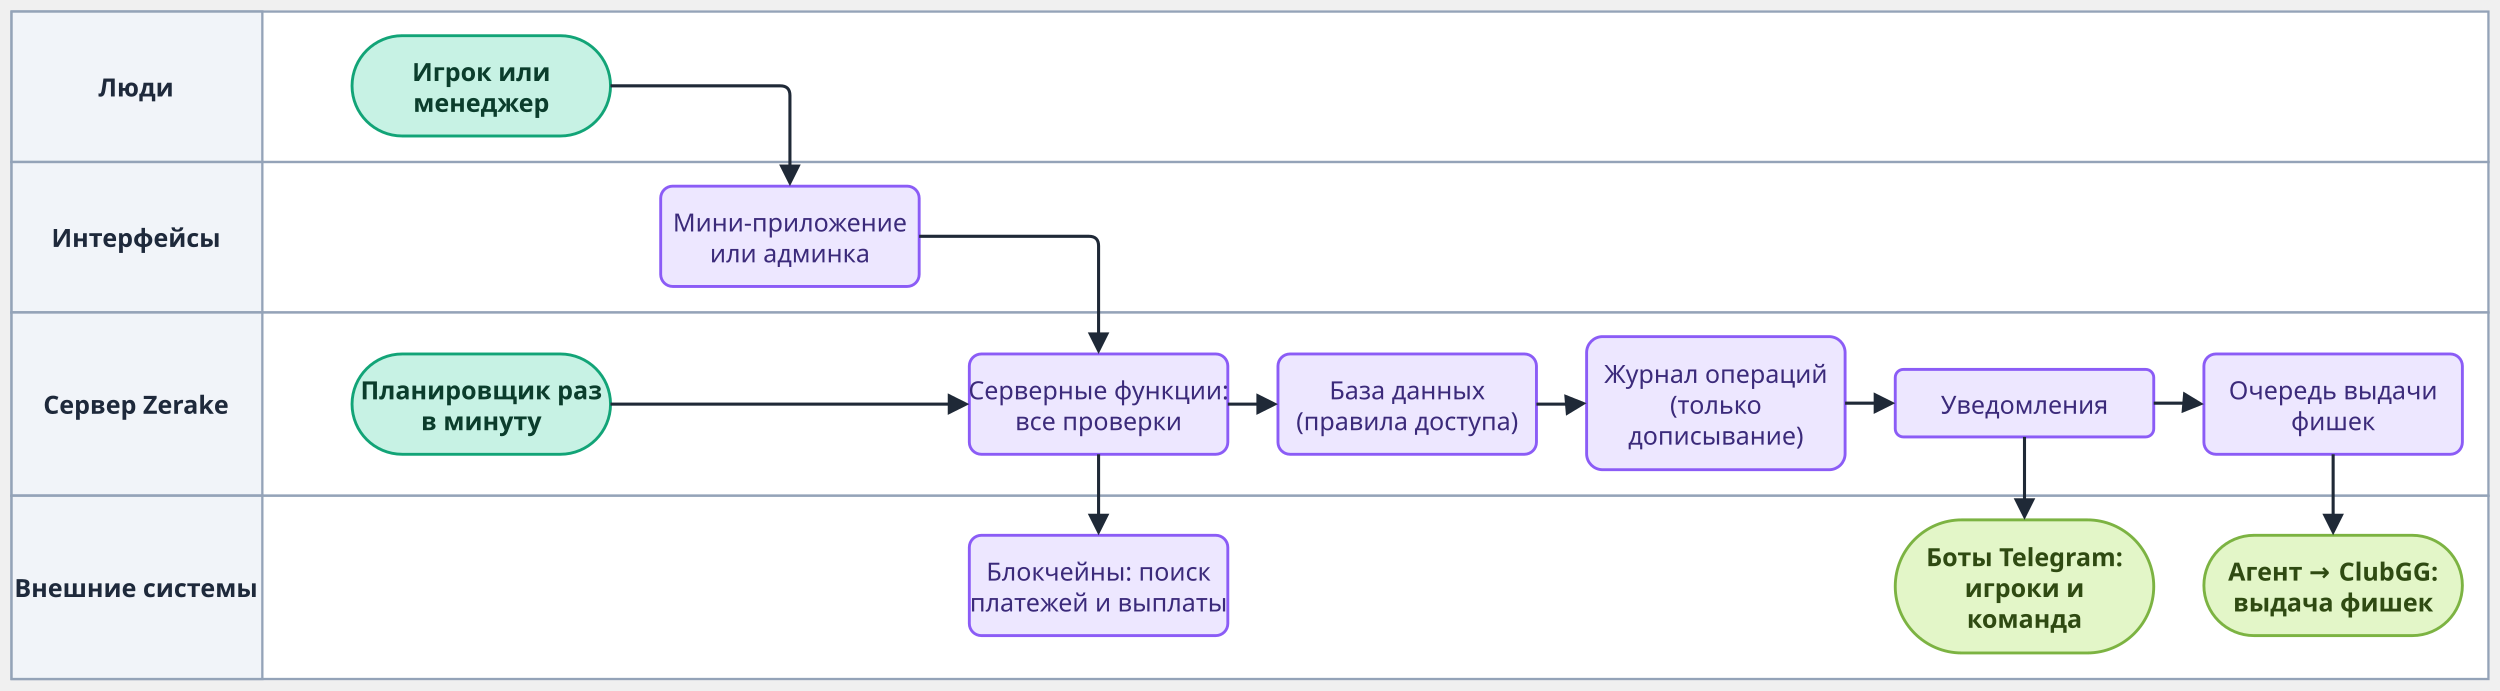
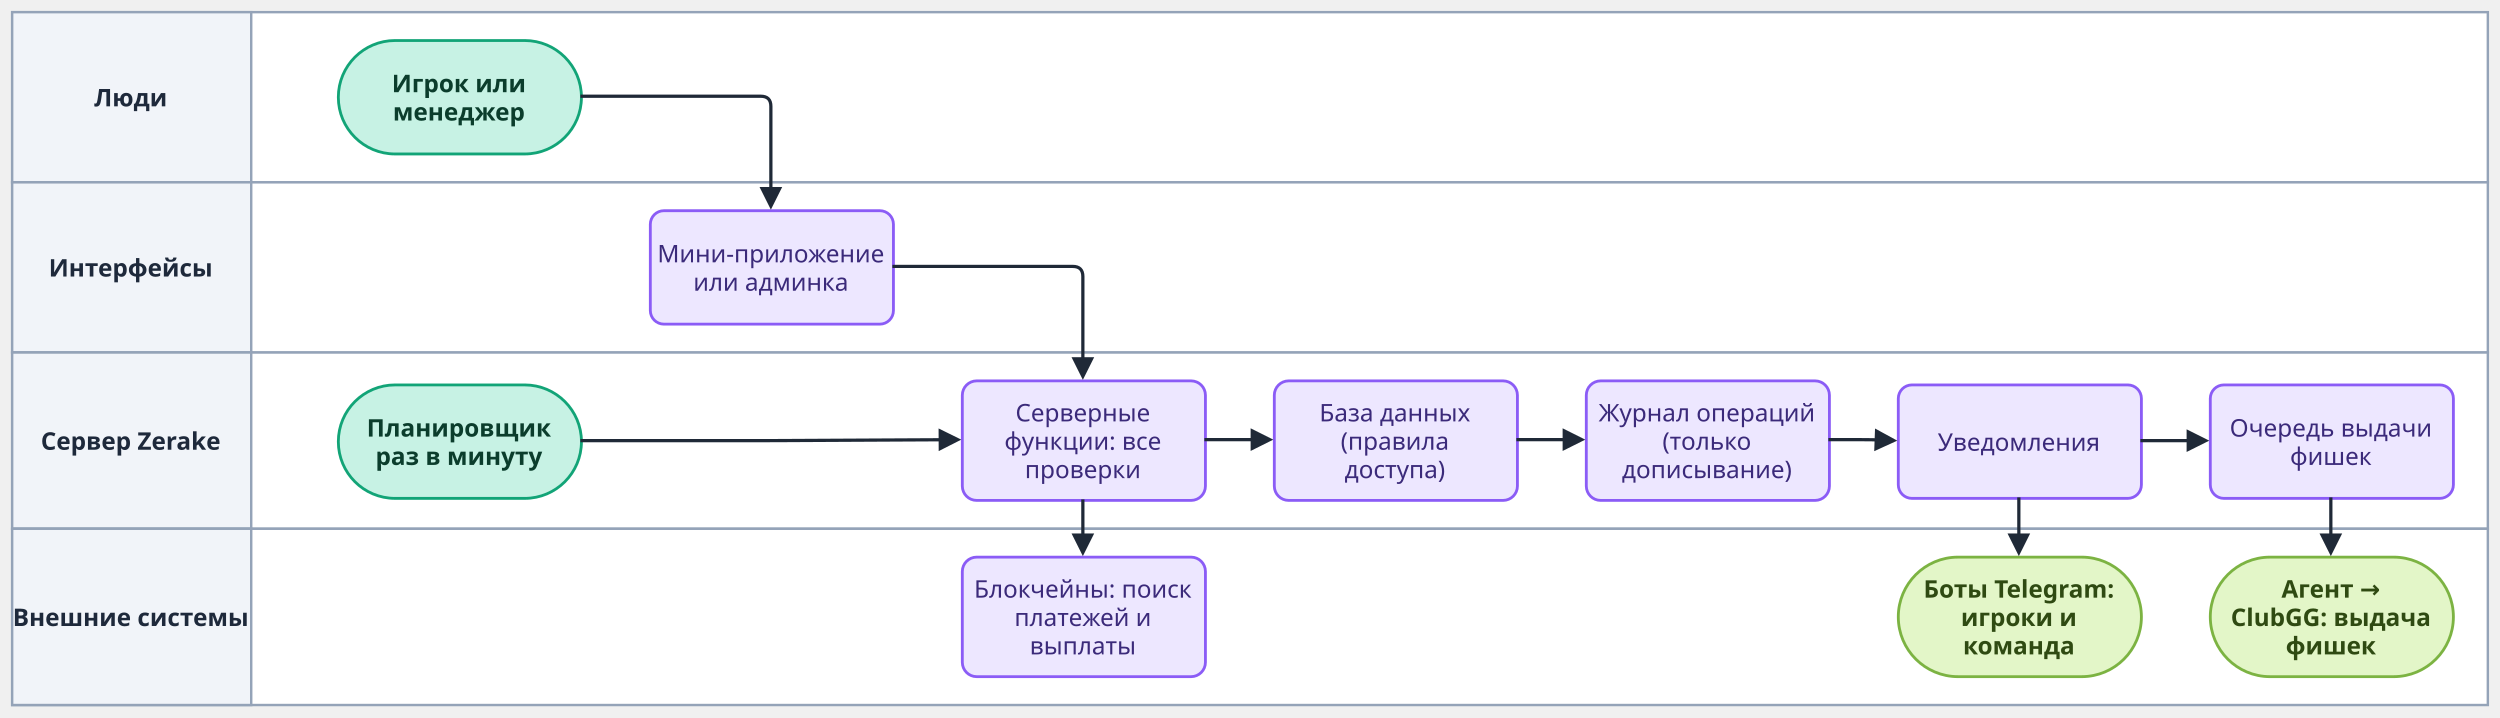
- <svg xmlns="http://www.w3.org/2000/svg" width="1296" height="358" role="img" aria-label="Как запрос проходит через Zerake" viewBox="552.5 -5.5 1296 358" style="">
+ <svg xmlns="http://www.w3.org/2000/svg" width="1234" height="354" role="img" aria-label="Как запрос проходит через Zerake" viewBox="583.5 -5.5 1234 354" style="">
  <g>
    <g />
-     <g transform="translate(558,0) scale(1)">
-       <g transform="translate(0.5,0.5)" style="visibility: visible;">
-         <rect x="0" y="0" width="1284" height="78" fill="#ffffff" stroke="#94a3b8" stroke-width="1.2" pointer-events="all" style="fill: light-dark(rgb(255, 255, 255), rgb(18, 18, 18)); stroke: light-dark(rgb(148, 163, 184), rgb(87, 100, 118));" />
-       </g>
-       <g transform="translate(0.5,0.5)" style="visibility: visible;">
-         <rect x="0" y="0" width="130" height="78" fill="#f1f4f9" stroke="#94a3b8" stroke-width="1.2" pointer-events="all" style="fill: light-dark(rgb(241, 244, 249), rgb(25, 28, 32)); stroke: light-dark(rgb(148, 163, 184), rgb(87, 100, 118));" />
-       </g>
-       <g style="">
-         <g fill="#1E293B" font-family="'Segoe UI'" font-weight="bold" text-anchor="middle" font-size="13px" style="fill: light-dark(rgb(30, 41, 59), rgb(195, 204, 220));">
-           <text x="65" y="44.5">Люди</text>
-         </g>
-       </g>
-       <g transform="translate(0.5,0.5)" style="visibility: visible;">
-         <rect x="0" y="78" width="1284" height="78" fill="#ffffff" stroke="#94a3b8" stroke-width="1.2" pointer-events="all" style="fill: light-dark(rgb(255, 255, 255), rgb(18, 18, 18)); stroke: light-dark(rgb(148, 163, 184), rgb(87, 100, 118));" />
-       </g>
-       <g transform="translate(0.5,0.5)" style="visibility: visible;">
-         <rect x="0" y="78" width="130" height="78" fill="#f1f4f9" stroke="#94a3b8" stroke-width="1.2" pointer-events="all" style="fill: light-dark(rgb(241, 244, 249), rgb(25, 28, 32)); stroke: light-dark(rgb(148, 163, 184), rgb(87, 100, 118));" />
-       </g>
-       <g style="">
-         <g fill="#1E293B" font-family="'Segoe UI'" font-weight="bold" text-anchor="middle" font-size="13px" style="fill: light-dark(rgb(30, 41, 59), rgb(195, 204, 220));">
-           <text x="65" y="122.5">Интерфейсы</text>
-         </g>
-       </g>
-       <g transform="translate(0.5,0.5)" style="visibility: visible;">
-         <rect x="0" y="156" width="1284" height="95" fill="#ffffff" stroke="#94a3b8" stroke-width="1.2" pointer-events="all" style="fill: light-dark(rgb(255, 255, 255), rgb(18, 18, 18)); stroke: light-dark(rgb(148, 163, 184), rgb(87, 100, 118));" />
-       </g>
-       <g transform="translate(0.5,0.5)" style="visibility: visible;">
-         <rect x="0" y="156" width="130" height="95" fill="#f1f4f9" stroke="#94a3b8" stroke-width="1.2" pointer-events="all" style="fill: light-dark(rgb(241, 244, 249), rgb(25, 28, 32)); stroke: light-dark(rgb(148, 163, 184), rgb(87, 100, 118));" />
-       </g>
-       <g style="">
-         <g fill="#1E293B" font-family="'Segoe UI'" font-weight="bold" text-anchor="middle" font-size="13px" style="fill: light-dark(rgb(30, 41, 59), rgb(195, 204, 220));">
-           <text x="65" y="209">Сервер Zerake</text>
-         </g>
-       </g>
-       <g transform="translate(0.5,0.5)" style="visibility: visible;">
-         <rect x="0" y="251" width="1284" height="95" fill="#ffffff" stroke="#94a3b8" stroke-width="1.2" pointer-events="all" style="fill: light-dark(rgb(255, 255, 255), rgb(18, 18, 18)); stroke: light-dark(rgb(148, 163, 184), rgb(87, 100, 118));" />
-       </g>
-       <g transform="translate(0.5,0.5)" style="visibility: visible;">
-         <rect x="0" y="251" width="130" height="95" fill="#f1f4f9" stroke="#94a3b8" stroke-width="1.2" pointer-events="all" style="fill: light-dark(rgb(241, 244, 249), rgb(25, 28, 32)); stroke: light-dark(rgb(148, 163, 184), rgb(87, 100, 118));" />
-       </g>
-       <g style="">
-         <g fill="#1E293B" font-family="'Segoe UI'" font-weight="bold" text-anchor="middle" font-size="13px" style="fill: light-dark(rgb(30, 41, 59), rgb(195, 204, 220));">
-           <text x="65" y="304">Внешние системы</text>
-         </g>
-       </g>
-       <g style="visibility: visible;">
-         <rect x="177" y="13" width="134" height="52" rx="26" ry="26" fill="#c7f2e4" stroke="#12a477" stroke-width="1.5" pointer-events="all" style="fill: light-dark(rgb(199, 242, 228), rgb(9, 46, 34)); stroke: light-dark(rgb(18, 164, 119), rgb(29, 155, 116));" />
-       </g>
-       <g style="">
-         <g fill="#0B3D2C" font-family="'Segoe UI'" font-weight="bold" text-anchor="middle" font-size="13px" style="fill: light-dark(rgb(11, 61, 44), rgb(162, 205, 191));">
-           <text x="244" y="36.5">Игрок или</text>
-           <text x="244" y="52.5">менеджер</text>
-         </g>
-       </g>
-       <g style="visibility: visible;">
-         <rect x="337" y="91" width="134" height="52" rx="6.24" ry="6.24" fill="#ede7ff" stroke="#8b5cf6" stroke-width="1.5" pointer-events="all" style="fill: light-dark(rgb(237, 231, 255), rgb(38, 33, 53)); stroke: light-dark(rgb(139, 92, 246), rgb(162, 122, 254));" />
-       </g>
-       <g style="">
-         <g fill="#3B2A7A" font-family="'Segoe UI'" text-anchor="middle" font-size="13px" style="fill: light-dark(rgb(59, 42, 122), rgb(200, 185, 254));">
-           <text x="404" y="114.5">Мини-приложение</text>
-           <text x="404" y="130.5">или админка</text>
-         </g>
-       </g>
-       <g style="visibility: visible;">
-         <rect x="177" y="178" width="134" height="52" rx="26" ry="26" fill="#c7f2e4" stroke="#12a477" stroke-width="1.5" pointer-events="all" style="fill: light-dark(rgb(199, 242, 228), rgb(9, 46, 34)); stroke: light-dark(rgb(18, 164, 119), rgb(29, 155, 116));" />
-       </g>
-       <g style="">
-         <g fill="#0B3D2C" font-family="'Segoe UI'" font-weight="bold" text-anchor="middle" font-size="13px" style="fill: light-dark(rgb(11, 61, 44), rgb(162, 205, 191));">
-           <text x="244" y="201.5">Планировщик раз</text>
-           <text x="244" y="217.5">в минуту</text>
-         </g>
-       </g>
-       <g style="visibility: visible;">
-         <rect x="497" y="178" width="134" height="52" rx="6.24" ry="6.24" fill="#ede7ff" stroke="#8b5cf6" stroke-width="1.5" pointer-events="all" style="fill: light-dark(rgb(237, 231, 255), rgb(38, 33, 53)); stroke: light-dark(rgb(139, 92, 246), rgb(162, 122, 254));" />
-       </g>
-       <g style="">
-         <g fill="#3B2A7A" font-family="'Segoe UI'" text-anchor="middle" font-size="13px" style="fill: light-dark(rgb(59, 42, 122), rgb(200, 185, 254));">
-           <text x="564" y="201.5">Серверные функции:</text>
-           <text x="564" y="217.5">все проверки</text>
-         </g>
-       </g>
-       <g style="visibility: visible;">
-         <rect x="497" y="272" width="134" height="52" rx="6.24" ry="6.24" fill="#ede7ff" stroke="#8b5cf6" stroke-width="1.5" pointer-events="all" style="fill: light-dark(rgb(237, 231, 255), rgb(38, 33, 53)); stroke: light-dark(rgb(139, 92, 246), rgb(162, 122, 254));" />
-       </g>
-       <g style="">
-         <g fill="#3B2A7A" font-family="'Segoe UI'" text-anchor="middle" font-size="13px" style="fill: light-dark(rgb(59, 42, 122), rgb(200, 185, 254));">
-           <text x="564" y="295.5">Блокчейны: поиск</text>
-           <text x="564" y="311.5">платежей и выплаты</text>
-         </g>
-       </g>
-       <g style="visibility: visible;">
-         <rect x="657" y="178" width="134" height="52" rx="6.24" ry="6.24" fill="#ede7ff" stroke="#8b5cf6" stroke-width="1.5" pointer-events="all" style="fill: light-dark(rgb(237, 231, 255), rgb(38, 33, 53)); stroke: light-dark(rgb(139, 92, 246), rgb(162, 122, 254));" />
-       </g>
-       <g style="">
-         <g fill="#3B2A7A" font-family="'Segoe UI'" text-anchor="middle" font-size="13px" style="fill: light-dark(rgb(59, 42, 122), rgb(200, 185, 254));">
-           <text x="724" y="201.5">База данных</text>
-           <text x="724" y="217.5">(правила доступа)</text>
-         </g>
-       </g>
-       <g style="visibility: visible;">
-         <rect x="817" y="169" width="134" height="69" rx="8.28" ry="8.28" fill="#ede7ff" stroke="#8b5cf6" stroke-width="1.5" pointer-events="all" style="fill: light-dark(rgb(237, 231, 255), rgb(38, 33, 53)); stroke: light-dark(rgb(139, 92, 246), rgb(162, 122, 254));" />
-       </g>
-       <g style="">
-         <g fill="#3B2A7A" font-family="'Segoe UI'" text-anchor="middle" font-size="13px" style="fill: light-dark(rgb(59, 42, 122), rgb(200, 185, 254));">
-           <text x="884" y="193">Журнал операций</text>
-           <text x="884" y="209">(только</text>
-           <text x="884" y="225">дописывание)</text>
-         </g>
-       </g>
-       <g style="visibility: visible;">
-         <rect x="977" y="186" width="134" height="35" rx="4.2" ry="4.2" fill="#ede7ff" stroke="#8b5cf6" stroke-width="1.5" pointer-events="all" style="fill: light-dark(rgb(237, 231, 255), rgb(38, 33, 53)); stroke: light-dark(rgb(139, 92, 246), rgb(162, 122, 254));" />
-       </g>
-       <g style="">
-         <g fill="#3B2A7A" font-family="'Segoe UI'" text-anchor="middle" font-size="13px" style="fill: light-dark(rgb(59, 42, 122), rgb(200, 185, 254));">
-           <text x="1044" y="209">Уведомления</text>
-         </g>
-       </g>
-       <g style="visibility: visible;">
-         <rect x="977" y="264" width="134" height="69" rx="34.5" ry="34.5" fill="#e3f6c8" stroke="#7cb342" stroke-width="1.5" pointer-events="all" style="fill: light-dark(rgb(227, 246, 200), rgb(22, 38, 0)); stroke: light-dark(rgb(124, 179, 66), rgb(69, 117, 20));" />
-       </g>
-       <g style="">
-         <g fill="#2F4A12" font-family="'Segoe UI'" font-weight="bold" text-anchor="middle" font-size="13px" style="fill: light-dark(rgb(47, 74, 18), rgb(168, 191, 143));">
-           <text x="1044" y="288">Боты Telegram:</text>
-           <text x="1044" y="304">игроки и</text>
-           <text x="1044" y="320">команда</text>
-         </g>
-       </g>
-       <g style="visibility: visible;">
-         <rect x="1137" y="178" width="134" height="52" rx="6.24" ry="6.24" fill="#ede7ff" stroke="#8b5cf6" stroke-width="1.5" pointer-events="all" style="fill: light-dark(rgb(237, 231, 255), rgb(38, 33, 53)); stroke: light-dark(rgb(139, 92, 246), rgb(162, 122, 254));" />
-       </g>
-       <g style="">
-         <g fill="#3B2A7A" font-family="'Segoe UI'" text-anchor="middle" font-size="13px" style="fill: light-dark(rgb(59, 42, 122), rgb(200, 185, 254));">
-           <text x="1204" y="201.5">Очередь выдачи</text>
-           <text x="1204" y="217.5">фишек</text>
-         </g>
-       </g>
-       <g style="visibility: visible;">
-         <rect x="1137" y="272" width="134" height="52" rx="26" ry="26" fill="#e3f6c8" stroke="#7cb342" stroke-width="1.5" pointer-events="all" style="fill: light-dark(rgb(227, 246, 200), rgb(22, 38, 0)); stroke: light-dark(rgb(124, 179, 66), rgb(69, 117, 20));" />
-       </g>
-       <g style="">
-         <g fill="#2F4A12" font-family="'Segoe UI'" font-weight="bold" text-anchor="middle" font-size="13px" style="fill: light-dark(rgb(47, 74, 18), rgb(168, 191, 143));">
-           <text x="1204" y="295.5">Агент → ClubGG:</text>
-           <text x="1204" y="311.5">выдача фишек</text>
-         </g>
-       </g>
-       <g style="visibility: visible;">
-         <path d="M 311 39 L 399 39 Q 404 39 404 44 L 404 80.61" fill="none" stroke="white" stroke-width="9.6" stroke-miterlimit="10" pointer-events="stroke" style="stroke: light-dark(rgb(31, 41, 55), rgb(196, 204, 216));" visibility="hidden" vector-effect="non-scaling-stroke" />
-         <path d="M 311 39 L 399 39 Q 404 39 404 44 L 404 80.61" fill="none" stroke="#1f2937" stroke-width="1.6" stroke-miterlimit="10" pointer-events="stroke" style="stroke: light-dark(rgb(31, 41, 55), rgb(196, 204, 216));" />
-         <path d="M 404 89.21 L 399.7 80.61 L 408.3 80.61 Z" fill="#1f2937" stroke="#1f2937" stroke-width="1.6" stroke-miterlimit="10" pointer-events="all" style="fill: light-dark(rgb(31, 41, 55), rgb(196, 204, 216)); stroke: light-dark(rgb(31, 41, 55), rgb(196, 204, 216));" />
-       </g>
-       <g style="visibility: visible;">
-         <path d="M 471 117 L 559 117 Q 564 117 564 122 L 564 167.61" fill="none" stroke="white" stroke-width="9.6" stroke-miterlimit="10" pointer-events="stroke" style="stroke: light-dark(rgb(31, 41, 55), rgb(196, 204, 216));" visibility="hidden" vector-effect="non-scaling-stroke" />
-         <path d="M 471 117 L 559 117 Q 564 117 564 122 L 564 167.61" fill="none" stroke="#1f2937" stroke-width="1.6" stroke-miterlimit="10" pointer-events="stroke" style="stroke: light-dark(rgb(31, 41, 55), rgb(196, 204, 216));" />
-         <path d="M 564 176.21 L 559.7 167.61 L 568.3 167.61 Z" fill="#1f2937" stroke="#1f2937" stroke-width="1.6" stroke-miterlimit="10" pointer-events="all" style="fill: light-dark(rgb(31, 41, 55), rgb(196, 204, 216)); stroke: light-dark(rgb(31, 41, 55), rgb(196, 204, 216));" />
-       </g>
-       <g style="visibility: visible;">
-         <path d="M 311 204 L 486.61 204" fill="none" stroke="white" stroke-width="9.6" stroke-miterlimit="10" pointer-events="stroke" style="stroke: light-dark(rgb(31, 41, 55), rgb(196, 204, 216));" visibility="hidden" vector-effect="non-scaling-stroke" />
-         <path d="M 311 204 L 486.61 204" fill="none" stroke="#1f2937" stroke-width="1.6" stroke-miterlimit="10" pointer-events="stroke" style="stroke: light-dark(rgb(31, 41, 55), rgb(196, 204, 216));" />
-         <path d="M 495.21 204 L 486.61 208.3 L 486.61 199.7 Z" fill="#1f2937" stroke="#1f2937" stroke-width="1.6" stroke-miterlimit="10" pointer-events="all" style="fill: light-dark(rgb(31, 41, 55), rgb(196, 204, 216)); stroke: light-dark(rgb(31, 41, 55), rgb(196, 204, 216));" />
-       </g>
-       <g style="visibility: visible;">
-         <path d="M 564 230 L 564 261.61" fill="none" stroke="white" stroke-width="9.6" stroke-miterlimit="10" pointer-events="stroke" style="stroke: light-dark(rgb(31, 41, 55), rgb(196, 204, 216));" visibility="hidden" vector-effect="non-scaling-stroke" />
-         <path d="M 564 230 L 564 261.61" fill="none" stroke="#1f2937" stroke-width="1.6" stroke-miterlimit="10" pointer-events="stroke" style="stroke: light-dark(rgb(31, 41, 55), rgb(196, 204, 216));" />
-         <path d="M 564 270.21 L 559.7 261.61 L 568.3 261.61 Z" fill="#1f2937" stroke="#1f2937" stroke-width="1.6" stroke-miterlimit="10" pointer-events="all" style="fill: light-dark(rgb(31, 41, 55), rgb(196, 204, 216)); stroke: light-dark(rgb(31, 41, 55), rgb(196, 204, 216));" />
-       </g>
-       <g style="visibility: visible;">
-         <path d="M 631 204 L 646 204 Q 651 204 646 204 L 641.5 204 Q 637 204 641.81 204 L 646.61 204" fill="none" stroke="white" stroke-width="9.6" stroke-miterlimit="10" pointer-events="stroke" style="stroke: light-dark(rgb(31, 41, 55), rgb(196, 204, 216));" visibility="hidden" vector-effect="non-scaling-stroke" />
-         <path d="M 631 204 L 646 204 Q 651 204 646 204 L 641.5 204 Q 637 204 641.81 204 L 646.61 204" fill="none" stroke="#1f2937" stroke-width="1.6" stroke-miterlimit="10" pointer-events="stroke" style="stroke: light-dark(rgb(31, 41, 55), rgb(196, 204, 216));" />
-         <path d="M 655.21 204 L 646.61 208.3 L 646.61 199.7 Z" fill="#1f2937" stroke="#1f2937" stroke-width="1.6" stroke-miterlimit="10" pointer-events="all" style="fill: light-dark(rgb(31, 41, 55), rgb(196, 204, 216)); stroke: light-dark(rgb(31, 41, 55), rgb(196, 204, 216));" />
-       </g>
-       <g style="visibility: visible;">
-         <path d="M 791 204 L 806 204 Q 811 204 808.82 204.18 L 806.65 204.36" fill="none" stroke="white" stroke-width="9.6" stroke-miterlimit="10" pointer-events="stroke" style="stroke: light-dark(rgb(31, 41, 55), rgb(196, 204, 216));" visibility="hidden" vector-effect="non-scaling-stroke" />
-         <path d="M 791 204 L 806 204 Q 811 204 808.82 204.18 L 806.65 204.36" fill="none" stroke="#1f2937" stroke-width="1.6" stroke-miterlimit="10" pointer-events="stroke" style="stroke: light-dark(rgb(31, 41, 55), rgb(196, 204, 216));" />
-         <path d="M 815.22 203.65 L 807 208.65 L 806.29 200.08 Z" fill="#1f2937" stroke="#1f2937" stroke-width="1.6" stroke-miterlimit="10" pointer-events="all" style="fill: light-dark(rgb(31, 41, 55), rgb(196, 204, 216)); stroke: light-dark(rgb(31, 41, 55), rgb(196, 204, 216));" />
-       </g>
-       <g style="visibility: visible;">
-         <path d="M 951 203.5 L 966 203.5 Q 971 203.5 966 203.5 L 961.5 203.5 Q 957 203.5 961.81 203.5 L 966.61 203.5" fill="none" stroke="white" stroke-width="9.6" stroke-miterlimit="10" pointer-events="stroke" style="stroke: light-dark(rgb(31, 41, 55), rgb(196, 204, 216));" visibility="hidden" vector-effect="non-scaling-stroke" />
-         <path d="M 951 203.5 L 966 203.5 Q 971 203.5 966 203.5 L 961.5 203.5 Q 957 203.5 961.81 203.5 L 966.61 203.5" fill="none" stroke="#1f2937" stroke-width="1.6" stroke-miterlimit="10" pointer-events="stroke" style="stroke: light-dark(rgb(31, 41, 55), rgb(196, 204, 216));" />
-         <path d="M 975.21 203.5 L 966.61 207.8 L 966.61 199.2 Z" fill="#1f2937" stroke="#1f2937" stroke-width="1.6" stroke-miterlimit="10" pointer-events="all" style="fill: light-dark(rgb(31, 41, 55), rgb(196, 204, 216)); stroke: light-dark(rgb(31, 41, 55), rgb(196, 204, 216));" />
-       </g>
-       <g style="visibility: visible;">
-         <path d="M 1044 221 L 1044 253.61" fill="none" stroke="white" stroke-width="9.6" stroke-miterlimit="10" pointer-events="stroke" style="stroke: light-dark(rgb(31, 41, 55), rgb(196, 204, 216));" visibility="hidden" vector-effect="non-scaling-stroke" />
-         <path d="M 1044 221 L 1044 253.61" fill="none" stroke="#1f2937" stroke-width="1.6" stroke-miterlimit="10" pointer-events="stroke" style="stroke: light-dark(rgb(31, 41, 55), rgb(196, 204, 216));" />
-         <path d="M 1044 262.21 L 1039.7 253.61 L 1048.3 253.61 Z" fill="#1f2937" stroke="#1f2937" stroke-width="1.6" stroke-miterlimit="10" pointer-events="all" style="fill: light-dark(rgb(31, 41, 55), rgb(196, 204, 216)); stroke: light-dark(rgb(31, 41, 55), rgb(196, 204, 216));" />
-       </g>
-       <g style="visibility: visible;">
-         <path d="M 1111 203.5 L 1126 203.5 Q 1131 203.5 1128.82 203.32 L 1126.65 203.14" fill="none" stroke="white" stroke-width="9.6" stroke-miterlimit="10" pointer-events="stroke" style="stroke: light-dark(rgb(31, 41, 55), rgb(196, 204, 216));" visibility="hidden" vector-effect="non-scaling-stroke" />
-         <path d="M 1111 203.5 L 1126 203.5 Q 1131 203.5 1128.82 203.32 L 1126.65 203.14" fill="none" stroke="#1f2937" stroke-width="1.6" stroke-miterlimit="10" pointer-events="stroke" style="stroke: light-dark(rgb(31, 41, 55), rgb(196, 204, 216));" />
-         <path d="M 1135.22 203.85 L 1126.29 207.42 L 1127 198.85 Z" fill="#1f2937" stroke="#1f2937" stroke-width="1.6" stroke-miterlimit="10" pointer-events="all" style="fill: light-dark(rgb(31, 41, 55), rgb(196, 204, 216)); stroke: light-dark(rgb(31, 41, 55), rgb(196, 204, 216));" />
-       </g>
-       <g style="visibility: visible;">
-         <path d="M 1204 230 L 1204 261.61" fill="none" stroke="white" stroke-width="9.6" stroke-miterlimit="10" pointer-events="stroke" style="stroke: light-dark(rgb(31, 41, 55), rgb(196, 204, 216));" visibility="hidden" vector-effect="non-scaling-stroke" />
-         <path d="M 1204 230 L 1204 261.61" fill="none" stroke="#1f2937" stroke-width="1.6" stroke-miterlimit="10" pointer-events="stroke" style="stroke: light-dark(rgb(31, 41, 55), rgb(196, 204, 216));" />
-         <path d="M 1204 270.21 L 1199.7 261.61 L 1208.3 261.61 Z" fill="#1f2937" stroke="#1f2937" stroke-width="1.6" stroke-miterlimit="10" pointer-events="all" style="fill: light-dark(rgb(31, 41, 55), rgb(196, 204, 216)); stroke: light-dark(rgb(31, 41, 55), rgb(196, 204, 216));" />
+     <g transform="translate(589,0) scale(1)">
+       <g transform="translate(0.5,0.5)" style="visibility: visible;">
+         <rect x="0" y="0" width="1222" height="84" fill="#ffffff" stroke="#94a3b8" stroke-width="1.2" pointer-events="all" style="fill: light-dark(rgb(255, 255, 255), rgb(18, 18, 18)); stroke: light-dark(rgb(148, 163, 184), rgb(87, 100, 118));" />
+       </g>
+       <g transform="translate(0.5,0.5)" style="visibility: visible;">
+         <rect x="0" y="0" width="118" height="84" fill="#f1f4f9" stroke="#94a3b8" stroke-width="1.2" pointer-events="all" style="fill: light-dark(rgb(241, 244, 249), rgb(25, 28, 32)); stroke: light-dark(rgb(148, 163, 184), rgb(87, 100, 118));" />
+       </g>
+       <g style="">
+         <g fill="#1E293B" font-family="'Segoe UI'" font-weight="bold" text-anchor="middle" font-size="12px" style="fill: light-dark(rgb(30, 41, 59), rgb(195, 204, 220));">
+           <text x="59" y="47">Люди</text>
+         </g>
+       </g>
+       <g transform="translate(0.5,0.5)" style="visibility: visible;">
+         <rect x="0" y="84" width="1222" height="84" fill="#ffffff" stroke="#94a3b8" stroke-width="1.2" pointer-events="all" style="fill: light-dark(rgb(255, 255, 255), rgb(18, 18, 18)); stroke: light-dark(rgb(148, 163, 184), rgb(87, 100, 118));" />
+       </g>
+       <g transform="translate(0.5,0.5)" style="visibility: visible;">
+         <rect x="0" y="84" width="118" height="84" fill="#f1f4f9" stroke="#94a3b8" stroke-width="1.2" pointer-events="all" style="fill: light-dark(rgb(241, 244, 249), rgb(25, 28, 32)); stroke: light-dark(rgb(148, 163, 184), rgb(87, 100, 118));" />
+       </g>
+       <g style="">
+         <g fill="#1E293B" font-family="'Segoe UI'" font-weight="bold" text-anchor="middle" font-size="12px" style="fill: light-dark(rgb(30, 41, 59), rgb(195, 204, 220));">
+           <text x="59" y="131">Интерфейсы</text>
+         </g>
+       </g>
+       <g transform="translate(0.5,0.5)" style="visibility: visible;">
+         <rect x="0" y="168" width="1222" height="87" fill="#ffffff" stroke="#94a3b8" stroke-width="1.2" pointer-events="all" style="fill: light-dark(rgb(255, 255, 255), rgb(18, 18, 18)); stroke: light-dark(rgb(148, 163, 184), rgb(87, 100, 118));" />
+       </g>
+       <g transform="translate(0.5,0.5)" style="visibility: visible;">
+         <rect x="0" y="168" width="118" height="87" fill="#f1f4f9" stroke="#94a3b8" stroke-width="1.2" pointer-events="all" style="fill: light-dark(rgb(241, 244, 249), rgb(25, 28, 32)); stroke: light-dark(rgb(148, 163, 184), rgb(87, 100, 118));" />
+       </g>
+       <g style="">
+         <g fill="#1E293B" font-family="'Segoe UI'" font-weight="bold" text-anchor="middle" font-size="12px" style="fill: light-dark(rgb(30, 41, 59), rgb(195, 204, 220));">
+           <text x="59" y="216.5">Сервер Zerake</text>
+         </g>
+       </g>
+       <g transform="translate(0.5,0.5)" style="visibility: visible;">
+         <rect x="0" y="255" width="1222" height="87" fill="#ffffff" stroke="#94a3b8" stroke-width="1.2" pointer-events="all" style="fill: light-dark(rgb(255, 255, 255), rgb(18, 18, 18)); stroke: light-dark(rgb(148, 163, 184), rgb(87, 100, 118));" />
+       </g>
+       <g transform="translate(0.5,0.5)" style="visibility: visible;">
+         <rect x="0" y="255" width="118" height="87" fill="#f1f4f9" stroke="#94a3b8" stroke-width="1.2" pointer-events="all" style="fill: light-dark(rgb(241, 244, 249), rgb(25, 28, 32)); stroke: light-dark(rgb(148, 163, 184), rgb(87, 100, 118));" />
+       </g>
+       <g style="">
+         <g fill="#1E293B" font-family="'Segoe UI'" font-weight="bold" text-anchor="middle" font-size="12px" style="fill: light-dark(rgb(30, 41, 59), rgb(195, 204, 220));">
+           <text x="59" y="303.5">Внешние системы</text>
+         </g>
+       </g>
+       <g transform="translate(0.5,0.5)" style="visibility: visible;">
+         <rect x="161" y="14" width="120" height="56" rx="28" ry="28" fill="#c7f2e4" stroke="#12a477" stroke-width="1.4" pointer-events="all" style="fill: light-dark(rgb(199, 242, 228), rgb(9, 46, 34)); stroke: light-dark(rgb(18, 164, 119), rgb(29, 155, 116));" />
+       </g>
+       <g style="">
+         <g fill="#0B3D2C" font-family="'Segoe UI'" font-weight="bold" text-anchor="middle" font-size="12px" style="fill: light-dark(rgb(11, 61, 44), rgb(162, 205, 191));">
+           <text x="221" y="40">Игрок или</text>
+           <text x="221" y="54">менеджер</text>
+         </g>
+       </g>
+       <g transform="translate(0.5,0.5)" style="visibility: visible;">
+         <rect x="315" y="98" width="120" height="56" rx="6.72" ry="6.72" fill="#ede7ff" stroke="#8b5cf6" stroke-width="1.4" pointer-events="all" style="fill: light-dark(rgb(237, 231, 255), rgb(38, 33, 53)); stroke: light-dark(rgb(139, 92, 246), rgb(162, 122, 254));" />
+       </g>
+       <g style="">
+         <g fill="#3B2A7A" font-family="'Segoe UI'" text-anchor="middle" font-size="12px" style="fill: light-dark(rgb(59, 42, 122), rgb(200, 185, 254));">
+           <text x="375" y="124">Мини-приложение</text>
+           <text x="375" y="138">или админка</text>
+         </g>
+       </g>
+       <g transform="translate(0.5,0.5)" style="visibility: visible;">
+         <rect x="161" y="184" width="120" height="56" rx="28" ry="28" fill="#c7f2e4" stroke="#12a477" stroke-width="1.4" pointer-events="all" style="fill: light-dark(rgb(199, 242, 228), rgb(9, 46, 34)); stroke: light-dark(rgb(18, 164, 119), rgb(29, 155, 116));" />
+       </g>
+       <g style="">
+         <g fill="#0B3D2C" font-family="'Segoe UI'" font-weight="bold" text-anchor="middle" font-size="12px" style="fill: light-dark(rgb(11, 61, 44), rgb(162, 205, 191));">
+           <text x="221" y="210">Планировщик</text>
+           <text x="221" y="224">раз в минуту</text>
+         </g>
+       </g>
+       <g transform="translate(0.5,0.5)" style="visibility: visible;">
+         <rect x="469" y="182" width="120" height="59" rx="7.08" ry="7.08" fill="#ede7ff" stroke="#8b5cf6" stroke-width="1.4" pointer-events="all" style="fill: light-dark(rgb(237, 231, 255), rgb(38, 33, 53)); stroke: light-dark(rgb(139, 92, 246), rgb(162, 122, 254));" />
+       </g>
+       <g style="">
+         <g fill="#3B2A7A" font-family="'Segoe UI'" text-anchor="middle" font-size="12px" style="fill: light-dark(rgb(59, 42, 122), rgb(200, 185, 254));">
+           <text x="529" y="202.5">Серверные</text>
+           <text x="529" y="216.5">функции: все</text>
+           <text x="529" y="230.5">проверки</text>
+         </g>
+       </g>
+       <g transform="translate(0.5,0.5)" style="visibility: visible;">
+         <rect x="469" y="269" width="120" height="59" rx="7.08" ry="7.08" fill="#ede7ff" stroke="#8b5cf6" stroke-width="1.4" pointer-events="all" style="fill: light-dark(rgb(237, 231, 255), rgb(38, 33, 53)); stroke: light-dark(rgb(139, 92, 246), rgb(162, 122, 254));" />
+       </g>
+       <g style="">
+         <g fill="#3B2A7A" font-family="'Segoe UI'" text-anchor="middle" font-size="12px" style="fill: light-dark(rgb(59, 42, 122), rgb(200, 185, 254));">
+           <text x="529" y="289.5">Блокчейны: поиск</text>
+           <text x="529" y="303.5">платежей и</text>
+           <text x="529" y="317.5">выплаты</text>
+         </g>
+       </g>
+       <g transform="translate(0.5,0.5)" style="visibility: visible;">
+         <rect x="623" y="182" width="120" height="59" rx="7.08" ry="7.08" fill="#ede7ff" stroke="#8b5cf6" stroke-width="1.4" pointer-events="all" style="fill: light-dark(rgb(237, 231, 255), rgb(38, 33, 53)); stroke: light-dark(rgb(139, 92, 246), rgb(162, 122, 254));" />
+       </g>
+       <g style="">
+         <g fill="#3B2A7A" font-family="'Segoe UI'" text-anchor="middle" font-size="12px" style="fill: light-dark(rgb(59, 42, 122), rgb(200, 185, 254));">
+           <text x="683" y="202.5">База данных</text>
+           <text x="683" y="216.5">(правила</text>
+           <text x="683" y="230.5">доступа)</text>
+         </g>
+       </g>
+       <g transform="translate(0.5,0.5)" style="visibility: visible;">
+         <rect x="777" y="182" width="120" height="59" rx="7.08" ry="7.08" fill="#ede7ff" stroke="#8b5cf6" stroke-width="1.4" pointer-events="all" style="fill: light-dark(rgb(237, 231, 255), rgb(38, 33, 53)); stroke: light-dark(rgb(139, 92, 246), rgb(162, 122, 254));" />
+       </g>
+       <g style="">
+         <g fill="#3B2A7A" font-family="'Segoe UI'" text-anchor="middle" font-size="12px" style="fill: light-dark(rgb(59, 42, 122), rgb(200, 185, 254));">
+           <text x="837" y="202.5">Журнал операций</text>
+           <text x="837" y="216.5">(только</text>
+           <text x="837" y="230.5">дописывание)</text>
+         </g>
+       </g>
+       <g transform="translate(0.5,0.5)" style="visibility: visible;">
+         <rect x="931" y="184" width="120" height="56" rx="6.72" ry="6.72" fill="#ede7ff" stroke="#8b5cf6" stroke-width="1.4" pointer-events="all" style="fill: light-dark(rgb(237, 231, 255), rgb(38, 33, 53)); stroke: light-dark(rgb(139, 92, 246), rgb(162, 122, 254));" />
+       </g>
+       <g style="">
+         <g fill="#3B2A7A" font-family="'Segoe UI'" text-anchor="middle" font-size="12px" style="fill: light-dark(rgb(59, 42, 122), rgb(200, 185, 254));">
+           <text x="991" y="217">Уведомления</text>
+         </g>
+       </g>
+       <g transform="translate(0.5,0.5)" style="visibility: visible;">
+         <rect x="931" y="269" width="120" height="59" rx="29.5" ry="29.5" fill="#e3f6c8" stroke="#7cb342" stroke-width="1.4" pointer-events="all" style="fill: light-dark(rgb(227, 246, 200), rgb(22, 38, 0)); stroke: light-dark(rgb(124, 179, 66), rgb(69, 117, 20));" />
+       </g>
+       <g style="">
+         <g fill="#2F4A12" font-family="'Segoe UI'" font-weight="bold" text-anchor="middle" font-size="12px" style="fill: light-dark(rgb(47, 74, 18), rgb(168, 191, 143));">
+           <text x="991" y="289.5">Боты Telegram:</text>
+           <text x="991" y="303.5">игроки и</text>
+           <text x="991" y="317.5">команда</text>
+         </g>
+       </g>
+       <g transform="translate(0.5,0.5)" style="visibility: visible;">
+         <rect x="1085" y="184" width="120" height="56" rx="6.72" ry="6.72" fill="#ede7ff" stroke="#8b5cf6" stroke-width="1.4" pointer-events="all" style="fill: light-dark(rgb(237, 231, 255), rgb(38, 33, 53)); stroke: light-dark(rgb(139, 92, 246), rgb(162, 122, 254));" />
+       </g>
+       <g style="">
+         <g fill="#3B2A7A" font-family="'Segoe UI'" text-anchor="middle" font-size="12px" style="fill: light-dark(rgb(59, 42, 122), rgb(200, 185, 254));">
+           <text x="1145" y="210">Очередь выдачи</text>
+           <text x="1145" y="224">фишек</text>
+         </g>
+       </g>
+       <g transform="translate(0.5,0.5)" style="visibility: visible;">
+         <rect x="1085" y="269" width="120" height="59" rx="29.5" ry="29.5" fill="#e3f6c8" stroke="#7cb342" stroke-width="1.4" pointer-events="all" style="fill: light-dark(rgb(227, 246, 200), rgb(22, 38, 0)); stroke: light-dark(rgb(124, 179, 66), rgb(69, 117, 20));" />
+       </g>
+       <g style="">
+         <g fill="#2F4A12" font-family="'Segoe UI'" font-weight="bold" text-anchor="middle" font-size="12px" style="fill: light-dark(rgb(47, 74, 18), rgb(168, 191, 143));">
+           <text x="1145" y="289.5">Агент →</text>
+           <text x="1145" y="303.5">ClubGG: выдача</text>
+           <text x="1145" y="317.5">фишек</text>
+         </g>
+       </g>
+       <g style="visibility: visible;">
+         <path d="M 281 42 L 370 42 Q 375 42 375 47 L 375 87.61" fill="none" stroke="white" stroke-width="9.6" stroke-miterlimit="10" pointer-events="stroke" style="stroke: light-dark(rgb(31, 41, 55), rgb(196, 204, 216));" visibility="hidden" vector-effect="non-scaling-stroke" />
+         <path d="M 281 42 L 370 42 Q 375 42 375 47 L 375 87.61" fill="none" stroke="#1f2937" stroke-width="1.6" stroke-miterlimit="10" pointer-events="stroke" style="stroke: light-dark(rgb(31, 41, 55), rgb(196, 204, 216));" />
+         <path d="M 375 96.21 L 370.7 87.61 L 379.3 87.61 Z" fill="#1f2937" stroke="#1f2937" stroke-width="1.6" stroke-miterlimit="10" pointer-events="all" style="fill: light-dark(rgb(31, 41, 55), rgb(196, 204, 216)); stroke: light-dark(rgb(31, 41, 55), rgb(196, 204, 216));" />
+       </g>
+       <g style="visibility: visible;">
+         <path d="M 435 126 L 524 126 Q 529 126 529 131 L 529 171.61" fill="none" stroke="white" stroke-width="9.6" stroke-miterlimit="10" pointer-events="stroke" style="stroke: light-dark(rgb(31, 41, 55), rgb(196, 204, 216));" visibility="hidden" vector-effect="non-scaling-stroke" />
+         <path d="M 435 126 L 524 126 Q 529 126 529 131 L 529 171.61" fill="none" stroke="#1f2937" stroke-width="1.6" stroke-miterlimit="10" pointer-events="stroke" style="stroke: light-dark(rgb(31, 41, 55), rgb(196, 204, 216));" />
+         <path d="M 529 180.21 L 524.7 171.61 L 533.3 171.61 Z" fill="#1f2937" stroke="#1f2937" stroke-width="1.6" stroke-miterlimit="10" pointer-events="all" style="fill: light-dark(rgb(31, 41, 55), rgb(196, 204, 216)); stroke: light-dark(rgb(31, 41, 55), rgb(196, 204, 216));" />
+       </g>
+       <g style="visibility: visible;">
+         <path d="M 281 212 L 370 212 Q 375 212 380 211.97 L 458.61 211.56" fill="none" stroke="white" stroke-width="9.6" stroke-miterlimit="10" pointer-events="stroke" style="stroke: light-dark(rgb(31, 41, 55), rgb(196, 204, 216));" visibility="hidden" vector-effect="non-scaling-stroke" />
+         <path d="M 281 212 L 370 212 Q 375 212 380 211.97 L 458.61 211.56" fill="none" stroke="#1f2937" stroke-width="1.6" stroke-miterlimit="10" pointer-events="stroke" style="stroke: light-dark(rgb(31, 41, 55), rgb(196, 204, 216));" />
+         <path d="M 467.21 211.51 L 458.63 215.86 L 458.59 207.26 Z" fill="#1f2937" stroke="#1f2937" stroke-width="1.6" stroke-miterlimit="10" pointer-events="all" style="fill: light-dark(rgb(31, 41, 55), rgb(196, 204, 216)); stroke: light-dark(rgb(31, 41, 55), rgb(196, 204, 216));" />
+       </g>
+       <g style="visibility: visible;">
+         <path d="M 529 241 L 529 256 Q 529 261 529 256 L 529 252.5 Q 529 249 529 253.81 L 529 258.61" fill="none" stroke="white" stroke-width="9.6" stroke-miterlimit="10" pointer-events="stroke" style="stroke: light-dark(rgb(31, 41, 55), rgb(196, 204, 216));" visibility="hidden" vector-effect="non-scaling-stroke" />
+         <path d="M 529 241 L 529 256 Q 529 261 529 256 L 529 252.5 Q 529 249 529 253.81 L 529 258.61" fill="none" stroke="#1f2937" stroke-width="1.6" stroke-miterlimit="10" pointer-events="stroke" style="stroke: light-dark(rgb(31, 41, 55), rgb(196, 204, 216));" />
+         <path d="M 529 267.21 L 524.7 258.61 L 533.3 258.61 Z" fill="#1f2937" stroke="#1f2937" stroke-width="1.6" stroke-miterlimit="10" pointer-events="all" style="fill: light-dark(rgb(31, 41, 55), rgb(196, 204, 216)); stroke: light-dark(rgb(31, 41, 55), rgb(196, 204, 216));" />
+       </g>
+       <g style="visibility: visible;">
+         <path d="M 589 211.5 L 604 211.5 Q 609 211.5 606 211.5 L 604.5 211.5 Q 603 211.5 607.81 211.5 L 612.61 211.5" fill="none" stroke="white" stroke-width="9.6" stroke-miterlimit="10" pointer-events="stroke" style="stroke: light-dark(rgb(31, 41, 55), rgb(196, 204, 216));" visibility="hidden" vector-effect="non-scaling-stroke" />
+         <path d="M 589 211.5 L 604 211.5 Q 609 211.5 606 211.5 L 604.5 211.5 Q 603 211.5 607.81 211.5 L 612.61 211.5" fill="none" stroke="#1f2937" stroke-width="1.6" stroke-miterlimit="10" pointer-events="stroke" style="stroke: light-dark(rgb(31, 41, 55), rgb(196, 204, 216));" />
+         <path d="M 621.21 211.5 L 612.61 215.8 L 612.61 207.2 Z" fill="#1f2937" stroke="#1f2937" stroke-width="1.6" stroke-miterlimit="10" pointer-events="all" style="fill: light-dark(rgb(31, 41, 55), rgb(196, 204, 216)); stroke: light-dark(rgb(31, 41, 55), rgb(196, 204, 216));" />
+       </g>
+       <g style="visibility: visible;">
+         <path d="M 743 211.5 L 758 211.5 Q 763 211.5 760 211.5 L 758.5 211.5 Q 757 211.5 761.81 211.5 L 766.61 211.5" fill="none" stroke="white" stroke-width="9.6" stroke-miterlimit="10" pointer-events="stroke" style="stroke: light-dark(rgb(31, 41, 55), rgb(196, 204, 216));" visibility="hidden" vector-effect="non-scaling-stroke" />
+         <path d="M 743 211.5 L 758 211.5 Q 763 211.5 760 211.5 L 758.5 211.5 Q 757 211.5 761.81 211.5 L 766.61 211.5" fill="none" stroke="#1f2937" stroke-width="1.6" stroke-miterlimit="10" pointer-events="stroke" style="stroke: light-dark(rgb(31, 41, 55), rgb(196, 204, 216));" />
+         <path d="M 775.21 211.5 L 766.61 215.8 L 766.61 207.2 Z" fill="#1f2937" stroke="#1f2937" stroke-width="1.6" stroke-miterlimit="10" pointer-events="all" style="fill: light-dark(rgb(31, 41, 55), rgb(196, 204, 216)); stroke: light-dark(rgb(31, 41, 55), rgb(196, 204, 216));" />
+       </g>
+       <g style="visibility: visible;">
+         <path d="M 897 211.5 L 912 211.5 Q 917 211.5 918.81 211.56 L 920.62 211.63" fill="none" stroke="white" stroke-width="9.6" stroke-miterlimit="10" pointer-events="stroke" style="stroke: light-dark(rgb(31, 41, 55), rgb(196, 204, 216));" visibility="hidden" vector-effect="non-scaling-stroke" />
+         <path d="M 897 211.5 L 912 211.5 Q 917 211.5 918.81 211.56 L 920.62 211.63" fill="none" stroke="#1f2937" stroke-width="1.6" stroke-miterlimit="10" pointer-events="stroke" style="stroke: light-dark(rgb(31, 41, 55), rgb(196, 204, 216));" />
+         <path d="M 929.21 211.94 L 920.46 215.93 L 920.77 207.33 Z" fill="#1f2937" stroke="#1f2937" stroke-width="1.6" stroke-miterlimit="10" pointer-events="all" style="fill: light-dark(rgb(31, 41, 55), rgb(196, 204, 216)); stroke: light-dark(rgb(31, 41, 55), rgb(196, 204, 216));" />
+       </g>
+       <g style="visibility: visible;">
+         <path d="M 991 240 L 991 255 Q 991 260 991 255 L 991 252 Q 991 249 991 253.81 L 991 258.61" fill="none" stroke="white" stroke-width="9.6" stroke-miterlimit="10" pointer-events="stroke" style="stroke: light-dark(rgb(31, 41, 55), rgb(196, 204, 216));" visibility="hidden" vector-effect="non-scaling-stroke" />
+         <path d="M 991 240 L 991 255 Q 991 260 991 255 L 991 252 Q 991 249 991 253.81 L 991 258.61" fill="none" stroke="#1f2937" stroke-width="1.6" stroke-miterlimit="10" pointer-events="stroke" style="stroke: light-dark(rgb(31, 41, 55), rgb(196, 204, 216));" />
+         <path d="M 991 267.21 L 986.7 258.61 L 995.3 258.61 Z" fill="#1f2937" stroke="#1f2937" stroke-width="1.6" stroke-miterlimit="10" pointer-events="all" style="fill: light-dark(rgb(31, 41, 55), rgb(196, 204, 216)); stroke: light-dark(rgb(31, 41, 55), rgb(196, 204, 216));" />
+       </g>
+       <g style="visibility: visible;">
+         <path d="M 1051 212 L 1066 212 Q 1071 212 1068 212 L 1066.5 212 Q 1065 212 1069.81 212 L 1074.61 212" fill="none" stroke="white" stroke-width="9.6" stroke-miterlimit="10" pointer-events="stroke" style="stroke: light-dark(rgb(31, 41, 55), rgb(196, 204, 216));" visibility="hidden" vector-effect="non-scaling-stroke" />
+         <path d="M 1051 212 L 1066 212 Q 1071 212 1068 212 L 1066.5 212 Q 1065 212 1069.81 212 L 1074.61 212" fill="none" stroke="#1f2937" stroke-width="1.6" stroke-miterlimit="10" pointer-events="stroke" style="stroke: light-dark(rgb(31, 41, 55), rgb(196, 204, 216));" />
+         <path d="M 1083.21 212 L 1074.61 216.3 L 1074.61 207.7 Z" fill="#1f2937" stroke="#1f2937" stroke-width="1.6" stroke-miterlimit="10" pointer-events="all" style="fill: light-dark(rgb(31, 41, 55), rgb(196, 204, 216)); stroke: light-dark(rgb(31, 41, 55), rgb(196, 204, 216));" />
+       </g>
+       <g style="visibility: visible;">
+         <path d="M 1145 240 L 1145 255 Q 1145 260 1145 255 L 1145 252 Q 1145 249 1145 253.81 L 1145 258.61" fill="none" stroke="white" stroke-width="9.6" stroke-miterlimit="10" pointer-events="stroke" style="stroke: light-dark(rgb(31, 41, 55), rgb(196, 204, 216));" visibility="hidden" vector-effect="non-scaling-stroke" />
+         <path d="M 1145 240 L 1145 255 Q 1145 260 1145 255 L 1145 252 Q 1145 249 1145 253.81 L 1145 258.61" fill="none" stroke="#1f2937" stroke-width="1.6" stroke-miterlimit="10" pointer-events="stroke" style="stroke: light-dark(rgb(31, 41, 55), rgb(196, 204, 216));" />
+         <path d="M 1145 267.21 L 1140.7 258.61 L 1149.3 258.61 Z" fill="#1f2937" stroke="#1f2937" stroke-width="1.6" stroke-miterlimit="10" pointer-events="all" style="fill: light-dark(rgb(31, 41, 55), rgb(196, 204, 216)); stroke: light-dark(rgb(31, 41, 55), rgb(196, 204, 216));" />
      </g>
    </g>
    <g />
    <g />
  </g>
</svg>
